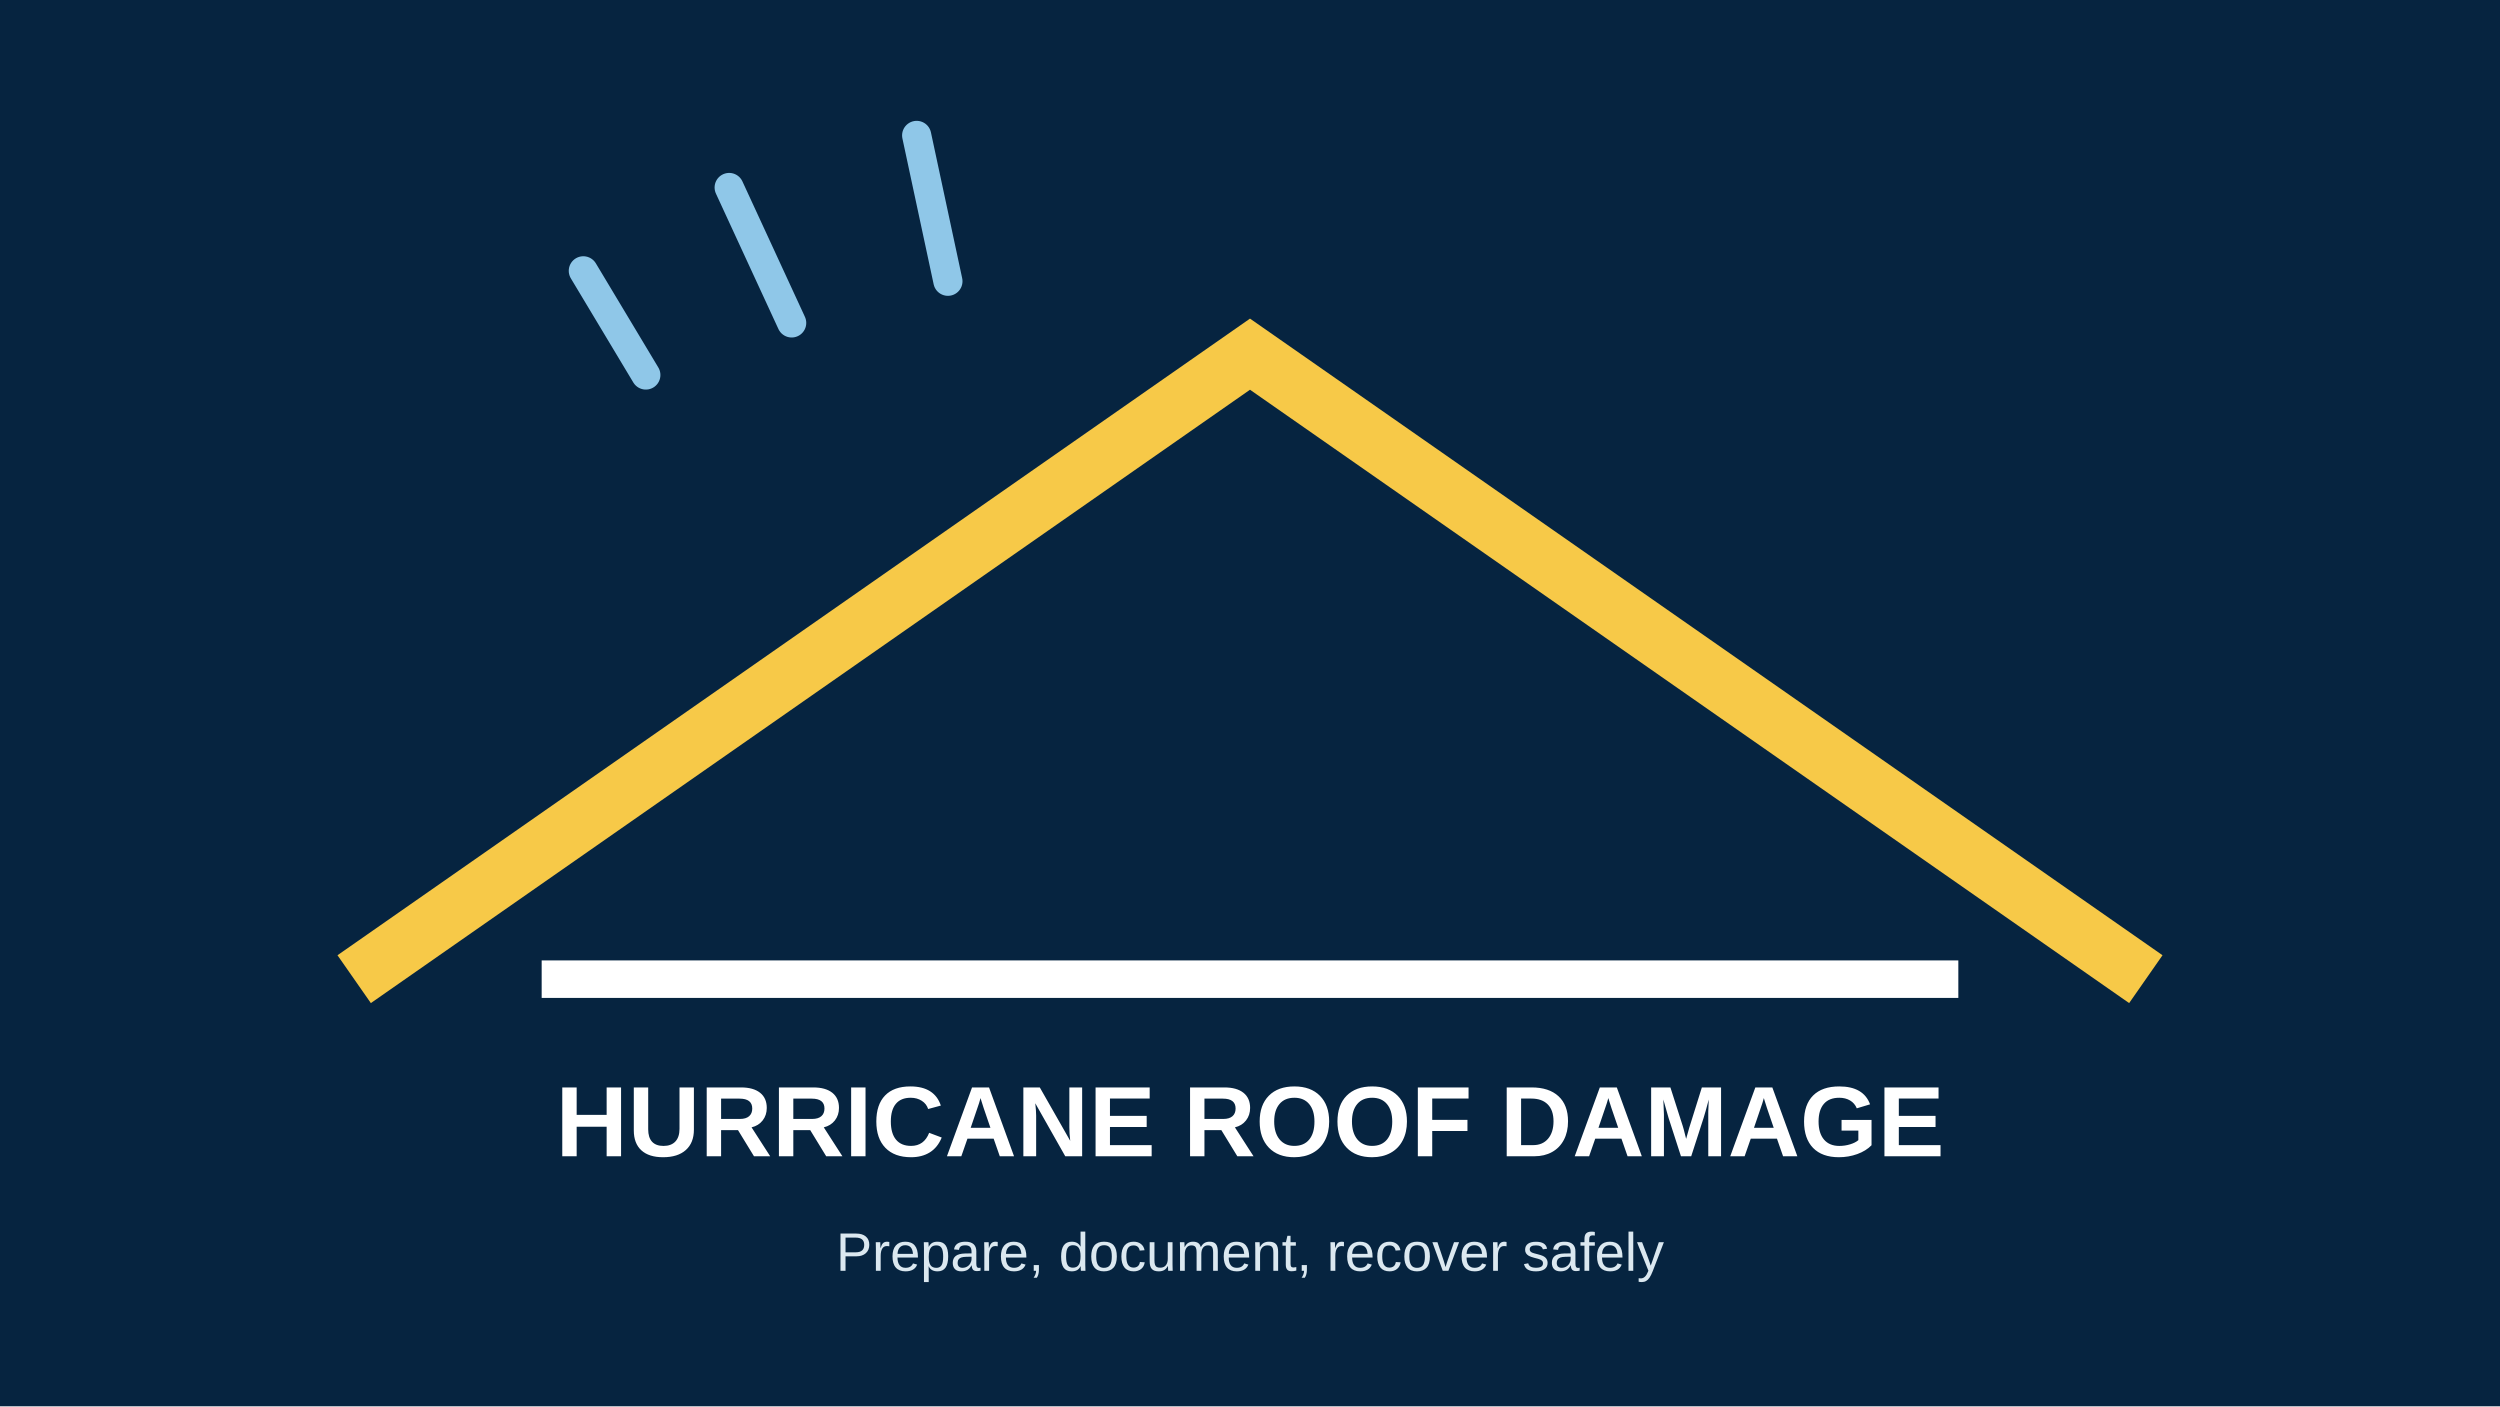
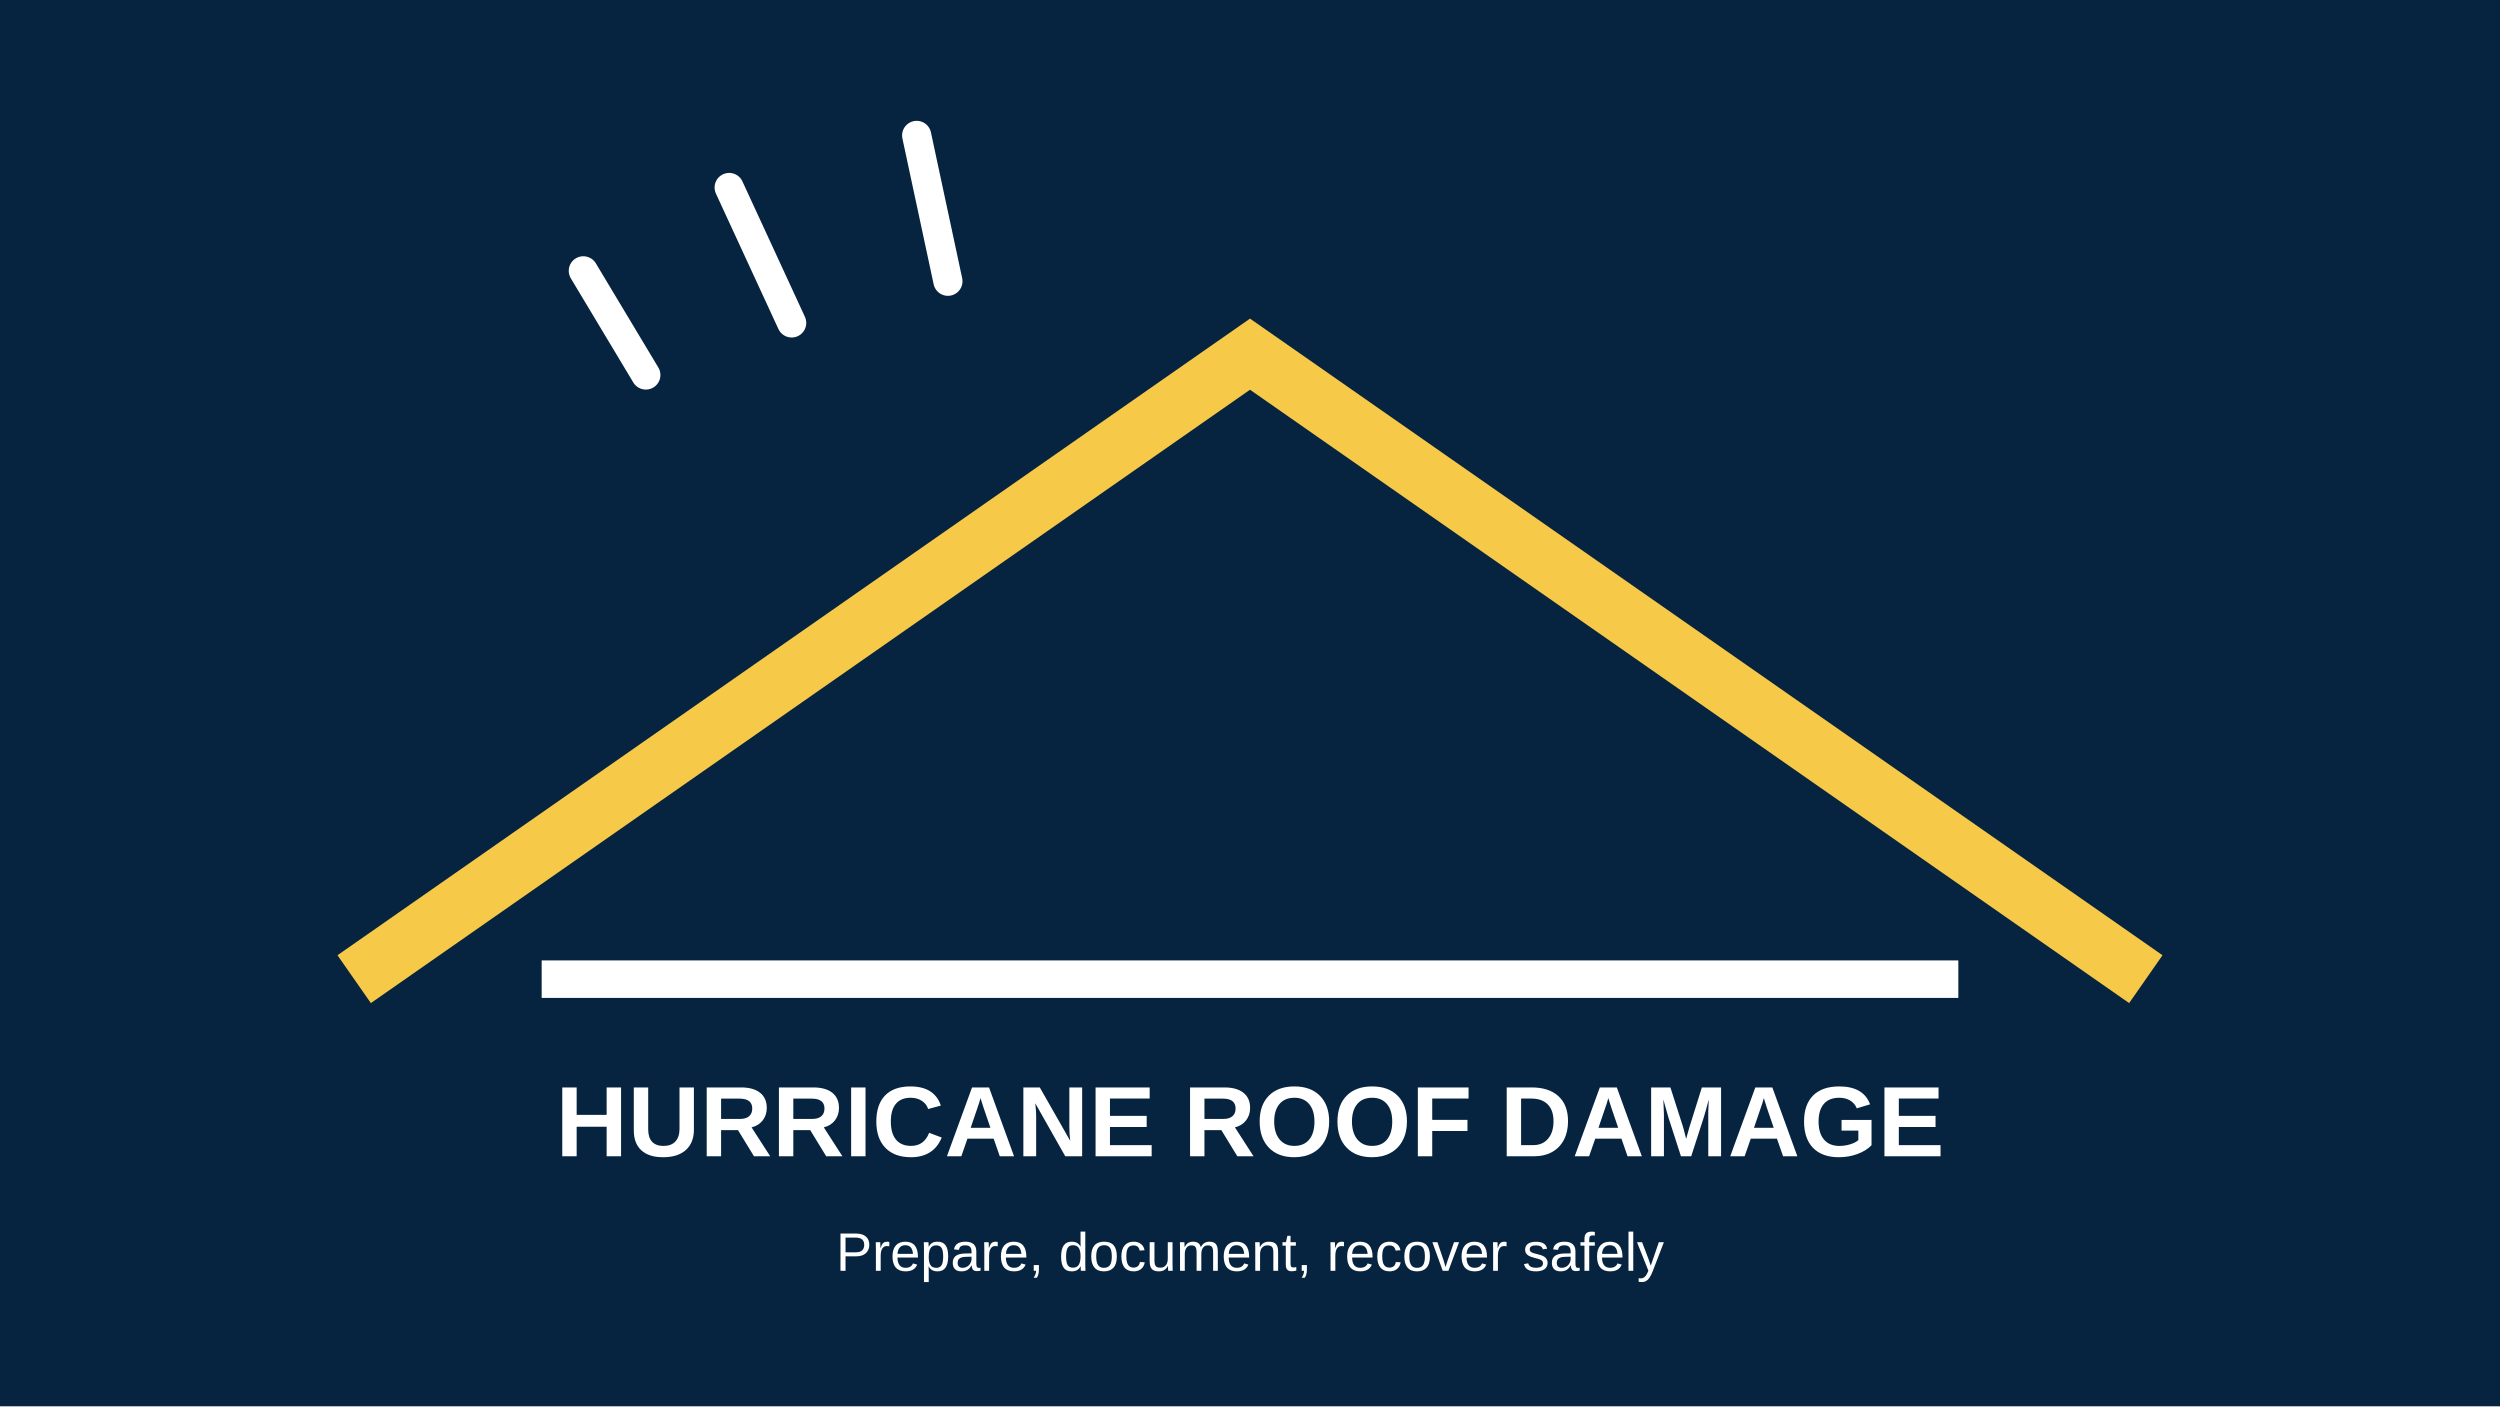
<svg xmlns="http://www.w3.org/2000/svg" viewBox="0 0 1200 675">
  <rect width="1200" height="675" fill="#062440" />
  <path d="M170 470 600 170l430 300" fill="none" stroke="#f7c948" stroke-width="28" />
  <path d="M260 470h680" stroke="#fff" stroke-width="18" />
-   <path d="M310 180 280 130m100 25-30-65m105 45-15-70" stroke="#8fc7e8" stroke-width="14" stroke-linecap="round" />
+   <path d="M310 180 280 130m100 25-30-65m105 45-15-70" stroke="#fff" stroke-width="14" stroke-linecap="round" />
  <text x="600" y="555" fill="#fff" font-family="Arial,sans-serif" font-size="48" font-weight="700" text-anchor="middle">HURRICANE ROOF DAMAGE</text>
-   <text x="600" y="610" fill="#dbe8f0" font-family="Arial,sans-serif" font-size="26" text-anchor="middle">Prepare, document, recover safely</text>
+   <text x="600" y="610" fill="#fff" font-family="Arial,sans-serif" font-size="26" text-anchor="middle">Prepare, document, recover safely</text>
</svg>
